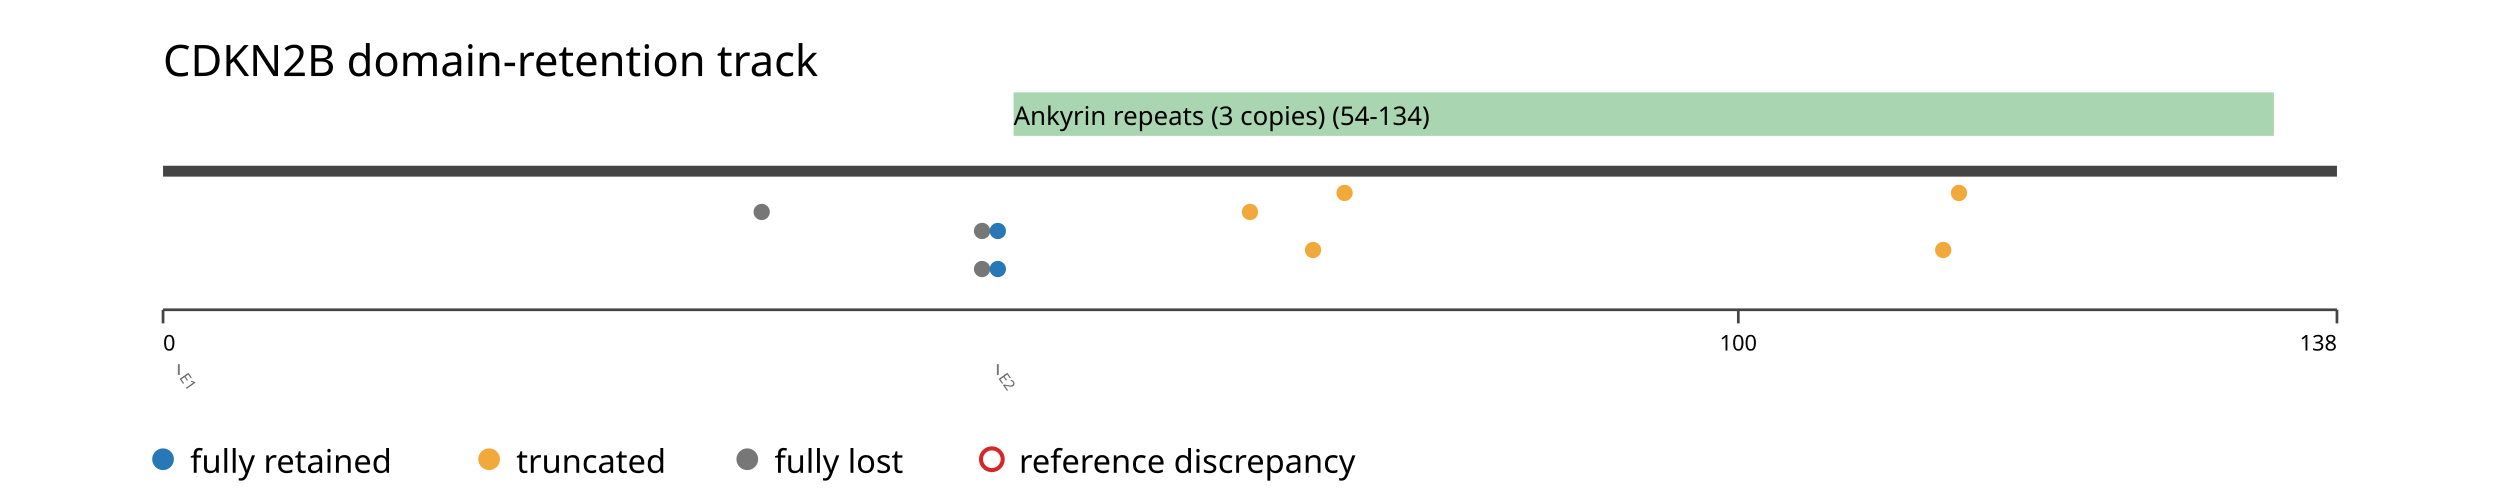
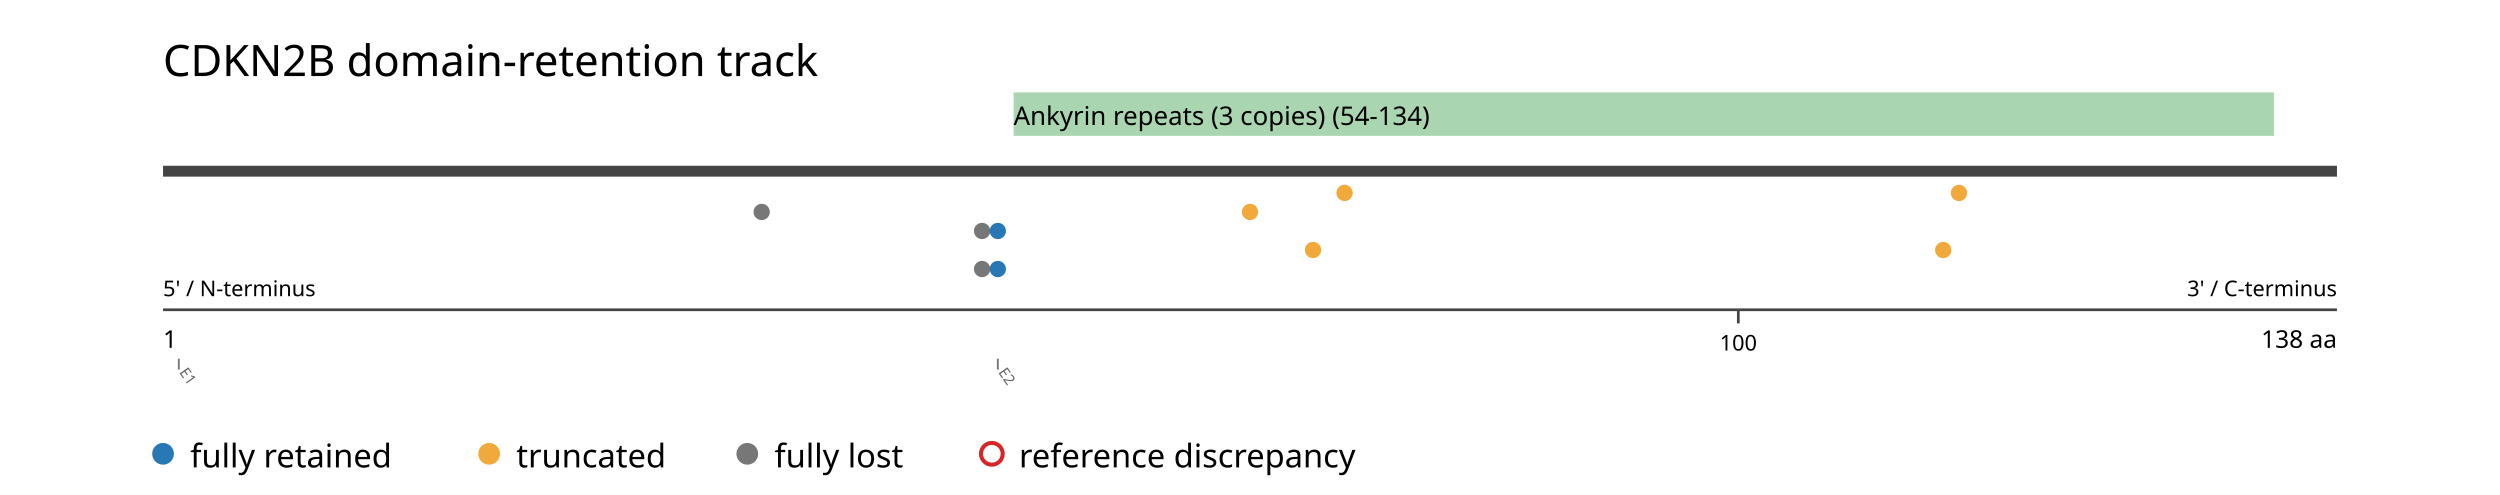
- <svg xmlns="http://www.w3.org/2000/svg" width="920" height="184" viewBox="0 0 920 184">
-   <rect width="920" height="184" fill="white" />
+ <svg xmlns="http://www.w3.org/2000/svg" width="920" height="182" viewBox="0 0 920 182">
+   <rect width="920" height="182" fill="white" />
  <text x="60" y="28" font-family="sans-serif" font-size="16">CDKN2B domain-retention track</text>
  <rect x="373.0" y="34.0" width="463.8" height="16.0" fill="#62b36f" opacity="0.55" />
  <text x="373.0" y="46.0" font-family="sans-serif" font-size="9.5">Ankyrin repeats (3 copies) (54-134)</text>
  <line x1="60.0" y1="63.0" x2="860.0" y2="63.0" stroke="#444" stroke-width="4" />
  <circle cx="494.8" cy="71.0" r="3" fill="#f2a93b" stroke="none" stroke-width="0" />
  <circle cx="460.0" cy="78.0" r="3" fill="#f2a93b" stroke="none" stroke-width="0" />
  <circle cx="361.4" cy="85.0" r="3" fill="#777777" stroke="none" stroke-width="0" />
  <circle cx="715.1" cy="92.0" r="3" fill="#f2a93b" stroke="none" stroke-width="0" />
  <circle cx="361.4" cy="99.0" r="3" fill="#777777" stroke="none" stroke-width="0" />
  <circle cx="720.9" cy="71.0" r="3" fill="#f2a93b" stroke="none" stroke-width="0" />
  <circle cx="280.3" cy="78.0" r="3" fill="#777777" stroke="none" stroke-width="0" />
  <circle cx="367.2" cy="85.0" r="3" fill="#2878b5" stroke="none" stroke-width="0" />
  <circle cx="483.2" cy="92.0" r="3" fill="#f2a93b" stroke="none" stroke-width="0" />
  <circle cx="367.2" cy="99.0" r="3" fill="#2878b5" stroke="none" stroke-width="0" />
  <line x1="60.0" y1="114.0" x2="860.0" y2="114.0" stroke="#444444" stroke-width="1" />
-   <line x1="60.0" y1="114.0" x2="60.0" y2="119.0" stroke="#444444" stroke-width="1" />
-   <text x="60.0" y="129.0" font-family="sans-serif" font-size="8" text-anchor="start">0</text>
+   <text x="60.0" y="109.0" font-family="sans-serif" font-size="8" data-axis-end="5-prime" text-anchor="start">5' / N-terminus</text>
+   <text x="860.0" y="109.0" font-family="sans-serif" font-size="8" data-axis-end="3-prime" text-anchor="end">3' / C-terminus</text>
+   <text x="60.0" y="128.0" font-family="sans-serif" font-size="9">1</text>
+   <text x="860.0" y="128.0" font-family="sans-serif" font-size="9" text-anchor="end">138 aa</text>
+   <line x1="65.8" y1="132.0" x2="65.8" y2="136.0" stroke="#777777" stroke-width="0.7" />
+   <text x="65.8" y="137.0" font-family="sans-serif" font-size="5.5" fill="#666666" transform="rotate(55 65.8 137.0)">E1</text>
+   <line x1="367.2" y1="132.0" x2="367.2" y2="136.0" stroke="#777777" stroke-width="0.7" />
+   <text x="367.2" y="137.0" font-family="sans-serif" font-size="5.5" fill="#666666" transform="rotate(55 367.2 137.0)">E2</text>
  <line x1="639.7" y1="114.0" x2="639.7" y2="119.0" stroke="#444444" stroke-width="1" />
  <text x="639.7" y="129.0" font-family="sans-serif" font-size="8" text-anchor="middle">100</text>
-   <line x1="860.0" y1="114.0" x2="860.0" y2="119.0" stroke="#444444" stroke-width="1" />
-   <text x="860.0" y="129.0" font-family="sans-serif" font-size="8" text-anchor="end">138</text>
-   <line x1="65.8" y1="134.0" x2="65.8" y2="138.0" stroke="#777777" stroke-width="0.7" />
-   <text x="65.8" y="139.0" font-family="sans-serif" font-size="5.5" fill="#666666" transform="rotate(55 65.8 139.0)">E1</text>
-   <line x1="367.2" y1="134.0" x2="367.2" y2="138.0" stroke="#777777" stroke-width="0.7" />
-   <text x="367.2" y="139.0" font-family="sans-serif" font-size="5.5" fill="#666666" transform="rotate(55 367.2 139.0)">E2</text>
-   <circle cx="60" cy="169.0" r="4" fill="#2878b5" />
-   <text x="70" y="174.0" font-family="sans-serif" font-size="12">fully retained</text>
-   <circle cx="180" cy="169.0" r="4" fill="#f2a93b" />
-   <text x="190" y="174.0" font-family="sans-serif" font-size="12">truncated</text>
-   <circle cx="275" cy="169.0" r="4" fill="#777777" />
-   <text x="285" y="174.0" font-family="sans-serif" font-size="12">fully lost</text>
-   <circle cx="365" cy="169.0" r="4" fill="white" stroke="#d62728" stroke-width="1.5" />
-   <text x="375" y="174.0" font-family="sans-serif" font-size="12">reference discrepancy</text>
+   <circle cx="60" cy="167.0" r="4" fill="#2878b5" />
+   <text x="70" y="172.0" font-family="sans-serif" font-size="12">fully retained</text>
+   <circle cx="180" cy="167.0" r="4" fill="#f2a93b" />
+   <text x="190" y="172.0" font-family="sans-serif" font-size="12">truncated</text>
+   <circle cx="275" cy="167.0" r="4" fill="#777777" />
+   <text x="285" y="172.0" font-family="sans-serif" font-size="12">fully lost</text>
+   <circle cx="365" cy="167.0" r="4" fill="white" stroke="#d62728" stroke-width="1.5" />
+   <text x="375" y="172.0" font-family="sans-serif" font-size="12">reference discrepancy</text>
</svg>
